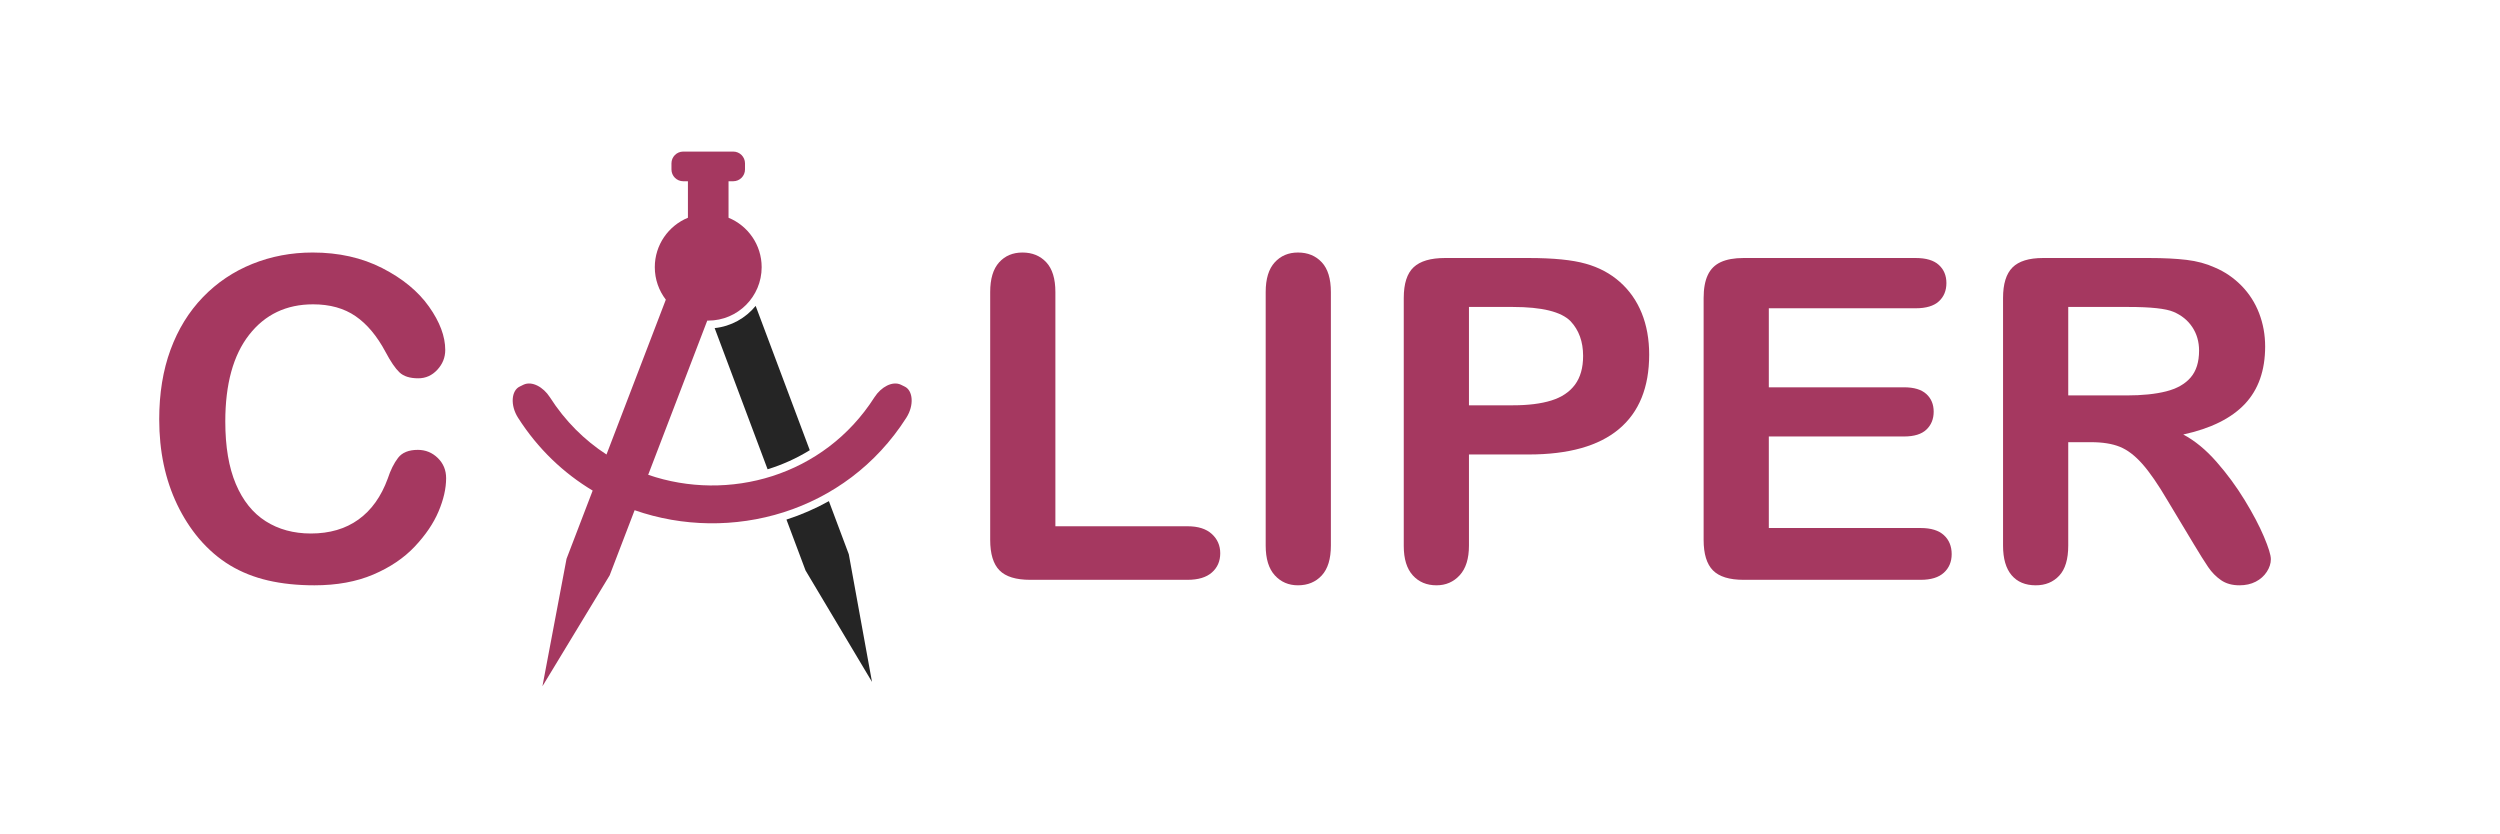
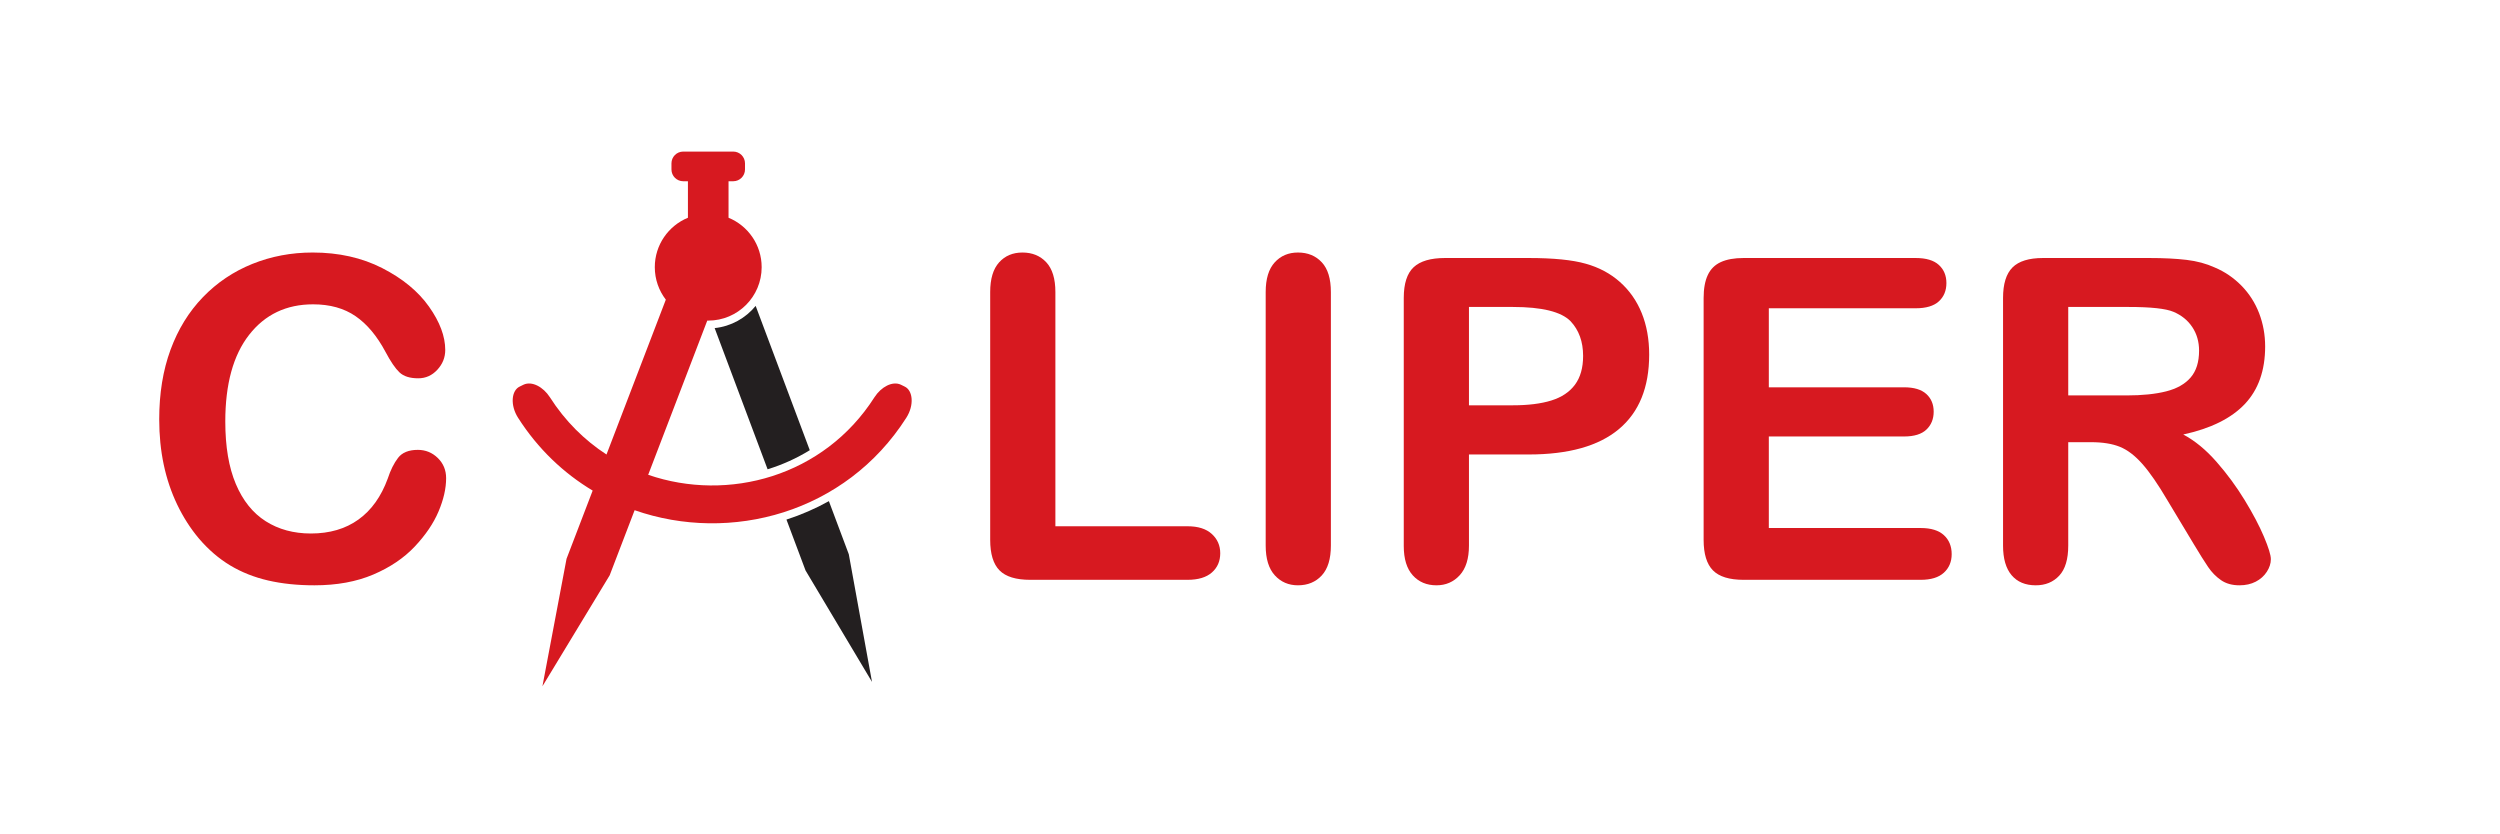
<svg xmlns="http://www.w3.org/2000/svg" version="1.1" width="1224.55pt" height="408.18pt" viewBox="0 0 1224.55 408.18">
  <defs>
    <clipPath id="clip_0">
      <path transform="matrix(1,0,0,-1,-302.85,1690.57)" d="M0 2000H2000V0H0Z" />
    </clipPath>
  </defs>
  <g id="layer_1" data-name="">
    <g clip-path="url(#clip_0)">
-       <path transform="matrix(1,0,0,-1,443.0865,189.3292)" d="M0 0C-.625 .304-1.246 .609-1.864 .914-5.984 2.821-11.525-.234-14.744-5.237-39.517-44.072-86.395-56.736-125.594-43.239L-96.649 32.303C-96.493 32.299-96.339 32.291-96.182 32.291-81.726 32.291-70.011 44.008-70.011 58.463-70.011 69.397-76.715 78.759-86.236 82.673V100.55H-83.929C-80.762 100.55-78.169 103.142-78.169 106.31V109.325C-78.169 112.493-80.762 115.085-83.929 115.085H-108.431C-111.602 115.085-114.191 112.493-114.191 109.325V106.31C-114.191 103.142-111.602 100.55-108.431 100.55H-106.126V82.673C-115.647 78.759-122.353 69.397-122.353 58.463-122.353 52.475-120.338 46.959-116.953 42.549L-146.014-33.297C-156.731-26.337-166.25-16.986-173.746-5.237-176.962-.235-182.505 2.821-186.622 .914-187.244 .609-187.868 .304-188.489 0-192.595-1.891-193.282-9.133-189.326-15.312-179.584-30.584-166.979-42.463-152.785-50.969L-165.583-84.37-177.392-146.813-144.453-92.467-132.238-60.582C-85.259-77.005-28.898-61.922 .836-15.312 4.793-9.133 4.105-1.891 0 0" fill="#a53860" />
-       <path transform="matrix(1,0,0,-1,350.0523,160.7111)" d="M0 0 25.933-69.155C33.224-66.907 40.156-63.769 46.593-59.805L20.086 10.878C15.204 4.907 8.075 .847 0 0" fill="#252525" />
-       <path transform="matrix(1,0,0,-1,406.0045,245.4713)" d="M0 0C-6.591-3.664-13.547-6.696-20.782-9.028L-11.433-33.953 21.118-88.533 9.754-26.008Z" fill="#252525" />
-       <path transform="matrix(1,0,0,-1,218.5211,234.2247)" d="M0 0C0-5.018-1.237-10.448-3.71-16.29-6.183-22.133-10.072-27.867-15.376-33.494-20.682-39.122-27.456-43.692-35.698-47.203-43.942-50.714-53.547-52.472-64.515-52.472-72.831-52.472-80.393-51.682-87.202-50.106-94.013-48.53-100.196-46.074-105.75-42.741-111.306-39.408-116.414-35.018-121.073-29.569-125.231-24.623-128.779-19.085-131.717-12.957-134.658-6.828-136.862-.287-138.33 6.667-139.8 13.619-140.535 21.002-140.535 28.816-140.535 41.504-138.69 52.865-134.997 62.902-131.306 72.937-126.019 81.521-119.137 88.654-112.255 95.786-104.191 101.216-94.944 104.944-85.697 108.67-75.842 110.535-65.375 110.535-52.617 110.535-41.254 107.99-31.29 102.901-21.327 97.81-13.693 91.52-8.387 84.03-3.083 76.539-.43 69.461-.43 62.794-.43 59.139-1.721 55.913-4.301 53.117-6.882 50.321-10 48.924-13.656 48.924-17.742 48.924-20.806 49.892-22.849 51.827-24.892 53.762-27.168 57.096-29.677 61.827-33.835 69.639-38.728 75.482-44.354 79.353-49.982 83.224-56.917 85.159-65.16 85.159-78.278 85.159-88.726 80.176-96.503 70.213-104.282 60.249-108.169 46.091-108.169 27.741-108.169 15.483-106.449 5.286-103.008-2.849-99.568-10.986-94.694-17.061-88.385-21.075-82.078-25.09-74.694-27.096-66.235-27.096-57.06-27.096-49.3-24.821-42.956-20.268-36.612-15.717-31.827-9.032-28.602-.215-27.241 3.941-25.556 7.329-23.548 9.946-21.542 12.562-18.316 13.871-13.871 13.871-10.072 13.871-6.811 12.543-4.086 9.892-1.363 7.239 0 3.941 0 0" fill="#a53860" />
-       <path transform="matrix(1,0,0,-1,516.9498,143.0441)" d="M0 0V-114.729H64.729C69.891-114.729 73.851-115.983 76.611-118.492 79.37-121.002 80.75-124.155 80.75-127.954 80.75-131.825 79.388-134.961 76.665-137.362 73.939-139.765 69.961-140.964 64.729-140.964H-12.365C-19.319-140.964-24.319-139.424-27.365-136.341-30.413-133.26-31.935-128.276-31.935-121.395V0C-31.935 6.452-30.483 11.29-27.58 14.516-24.677 17.742-20.86 19.354-16.129 19.354-11.327 19.354-7.438 17.758-4.462 14.57-1.489 11.379 0 6.522 0 0" fill="#a53860" />
-       <path transform="matrix(1,0,0,-1,619.9581,267.2345)" d="M0 0V124.19C0 130.642 1.468 135.48 4.409 138.706 7.347 141.932 11.146 143.545 15.806 143.545 20.608 143.545 24.497 141.949 27.473 138.76 30.446 135.57 31.935 130.712 31.935 124.19V0C31.935-6.524 30.446-11.398 27.473-14.624 24.497-17.849 20.608-19.462 15.806-19.462 11.218-19.462 7.436-17.831 4.462-14.57 1.487-11.309 0-6.452 0 0" fill="#a53860" />
-       <path transform="matrix(1,0,0,-1,741.0309,150.3556)" d="M0 0H-21.505V-48.171H0C7.526-48.171 13.816-47.383 18.87-45.806 23.924-44.229 27.776-41.649 30.429-38.063 33.08-34.48 34.407-29.784 34.407-23.978 34.407-17.026 32.364-11.362 28.278-6.989 23.69-2.331 14.264 0 0 0M7.741-72.256H-21.505V-116.879C-21.505-123.26-23.011-128.099-26.021-131.395-29.032-134.691-32.832-136.341-37.419-136.341-42.222-136.341-46.093-134.709-49.032-131.449-51.972-128.187-53.44-123.403-53.44-117.094V4.408C-53.44 11.433-51.827 16.451-48.602 19.462-45.376 22.473-40.251 23.978-33.226 23.978H7.741C19.854 23.978 29.174 23.045 35.698 21.182 42.148 19.39 47.723 16.414 52.418 12.258 57.111 8.1 60.678 3.011 63.117-3.011 65.553-9.032 66.771-15.806 66.771-23.333 66.771-39.391 61.826-51.558 51.934-59.837 42.041-68.117 27.311-72.256 7.741-72.256" fill="#a53860" />
-       <path transform="matrix(1,0,0,-1,938.3375,151.0006)" d="M0 0H-71.934V-38.709H-5.698C-.825-38.709 2.813-39.803 5.215-41.988 7.616-44.176 8.817-47.061 8.817-50.644 8.817-54.229 7.635-57.149 5.269-59.407 2.903-61.666-.753-62.794-5.698-62.794H-71.934V-107.632H2.474C7.49-107.632 11.271-108.798 13.817-111.126 16.36-113.457 17.634-116.557 17.634-120.427 17.634-124.156 16.36-127.185 13.817-129.513 11.271-131.844 7.49-133.008 2.474-133.008H-84.299C-91.253-133.008-96.253-131.467-99.299-128.384-102.347-125.303-103.868-120.32-103.868-113.438V5.053C-103.868 9.64-103.188 13.387-101.825 16.29-100.465 19.193-98.331 21.307-95.428 22.634-92.524 23.959-88.815 24.623-84.299 24.623H0C5.089 24.623 8.871 23.494 11.344 21.236 13.817 18.978 15.054 16.021 15.054 12.365 15.054 8.637 13.817 5.645 11.344 3.387 8.871 1.129 5.089 0 0 0" fill="#a53860" />
-       <path transform="matrix(1,0,0,-1,1042.528,150.3556)" d="M0 0H-29.461V-43.333H-.859C6.81-43.333 13.262-42.67 18.495-41.343 23.727-40.018 27.724-37.76 30.483-34.569 33.242-31.38 34.623-26.989 34.623-21.397 34.623-17.026 33.511-13.172 31.29-9.838 29.067-6.505 25.984-4.016 22.043-2.366 18.314-.79 10.968 0 0 0M-18.278-66.235H-29.461V-116.879C-29.461-123.545-30.932-128.457-33.87-131.61-36.81-134.763-40.644-136.341-45.375-136.341-50.466-136.341-54.407-134.691-57.202-131.395-59.998-128.099-61.396-123.26-61.396-116.879V4.408C-61.396 11.29-59.855 16.271-56.772 19.354-53.691 22.436-48.708 23.978-41.826 23.978H10.107C17.275 23.978 23.404 23.672 28.494 23.064 33.583 22.454 38.172 21.217 42.258 19.354 47.204 17.274 51.575 14.301 55.376 10.43 59.174 6.559 62.059 2.06 64.031-3.064 66.002-8.19 66.988-13.621 66.988-19.354 66.988-31.111 63.672-40.501 57.042-47.526 50.411-54.552 40.357-59.533 26.882-62.472 32.543-65.482 37.957-69.928 43.118-75.805 48.279-81.683 52.884-87.938 56.935-94.568 60.983-101.199 64.139-107.185 66.396-112.524 68.654-117.865 69.784-121.54 69.784-123.545 69.784-125.625 69.12-127.685 67.795-129.728 66.468-131.771 64.658-133.384 62.364-134.567 60.069-135.75 57.419-136.341 54.408-136.341 50.822-136.341 47.812-135.498 45.376-133.814 42.938-132.131 40.841-129.997 39.086-127.417 37.328-124.836 34.946-121.037 31.936-116.019L19.14-94.729C14.552-86.917 10.447-80.966 6.828-76.88 3.208-72.794-.467-69.999-4.193-68.493-7.921-66.988-12.617-66.235-18.278-66.235" fill="#a53860" />
+       <path transform="matrix(1,0,0,-1,443.0865,189.3292)" d="M0 0C-.625 .304-1.246 .609-1.864 .914-5.984 2.821-11.525-.234-14.744-5.237-39.517-44.072-86.395-56.736-125.594-43.239L-96.649 32.303C-96.493 32.299-96.339 32.291-96.182 32.291-81.726 32.291-70.011 44.008-70.011 58.463-70.011 69.397-76.715 78.759-86.236 82.673V100.55H-83.929C-80.762 100.55-78.169 103.142-78.169 106.31V109.325C-78.169 112.493-80.762 115.085-83.929 115.085H-108.431C-111.602 115.085-114.191 112.493-114.191 109.325V106.31C-114.191 103.142-111.602 100.55-108.431 100.55H-106.126V82.673C-115.647 78.759-122.353 69.397-122.353 58.463-122.353 52.475-120.338 46.959-116.953 42.549L-146.014-33.297C-156.731-26.337-166.25-16.986-173.746-5.237-176.962-.235-182.505 2.821-186.622 .914-187.244 .609-187.868 .304-188.489 0-192.595-1.891-193.282-9.133-189.326-15.312-179.584-30.584-166.979-42.463-152.785-50.969L-165.583-84.37-177.392-146.813-144.453-92.467-132.238-60.582C-85.259-77.005-28.898-61.922 .836-15.312 4.793-9.133 4.105-1.891 0 0" fill="#d71920" />
+       <path transform="matrix(1,0,0,-1,350.0523,160.7111)" d="M0 0 25.933-69.155C33.224-66.907 40.156-63.769 46.593-59.805L20.086 10.878C15.204 4.907 8.075 .847 0 0" fill="#231f20" />
+       <path transform="matrix(1,0,0,-1,406.0045,245.4713)" d="M0 0C-6.591-3.664-13.547-6.696-20.782-9.028L-11.433-33.953 21.118-88.533 9.754-26.008Z" fill="#231f20" />
+       <path transform="matrix(1,0,0,-1,218.5211,234.2247)" d="M0 0C0-5.018-1.237-10.448-3.71-16.29-6.183-22.133-10.072-27.867-15.376-33.494-20.682-39.122-27.456-43.692-35.698-47.203-43.942-50.714-53.547-52.472-64.515-52.472-72.831-52.472-80.393-51.682-87.202-50.106-94.013-48.53-100.196-46.074-105.75-42.741-111.306-39.408-116.414-35.018-121.073-29.569-125.231-24.623-128.779-19.085-131.717-12.957-134.658-6.828-136.862-.287-138.33 6.667-139.8 13.619-140.535 21.002-140.535 28.816-140.535 41.504-138.69 52.865-134.997 62.902-131.306 72.937-126.019 81.521-119.137 88.654-112.255 95.786-104.191 101.216-94.944 104.944-85.697 108.67-75.842 110.535-65.375 110.535-52.617 110.535-41.254 107.99-31.29 102.901-21.327 97.81-13.693 91.52-8.387 84.03-3.083 76.539-.43 69.461-.43 62.794-.43 59.139-1.721 55.913-4.301 53.117-6.882 50.321-10 48.924-13.656 48.924-17.742 48.924-20.806 49.892-22.849 51.827-24.892 53.762-27.168 57.096-29.677 61.827-33.835 69.639-38.728 75.482-44.354 79.353-49.982 83.224-56.917 85.159-65.16 85.159-78.278 85.159-88.726 80.176-96.503 70.213-104.282 60.249-108.169 46.091-108.169 27.741-108.169 15.483-106.449 5.286-103.008-2.849-99.568-10.986-94.694-17.061-88.385-21.075-82.078-25.09-74.694-27.096-66.235-27.096-57.06-27.096-49.3-24.821-42.956-20.268-36.612-15.717-31.827-9.032-28.602-.215-27.241 3.941-25.556 7.329-23.548 9.946-21.542 12.562-18.316 13.871-13.871 13.871-10.072 13.871-6.811 12.543-4.086 9.892-1.363 7.239 0 3.941 0 0" fill="#d71920" />
+       <path transform="matrix(1,0,0,-1,516.9498,143.0441)" d="M0 0V-114.729H64.729C69.891-114.729 73.851-115.983 76.611-118.492 79.37-121.002 80.75-124.155 80.75-127.954 80.75-131.825 79.388-134.961 76.665-137.362 73.939-139.765 69.961-140.964 64.729-140.964H-12.365C-19.319-140.964-24.319-139.424-27.365-136.341-30.413-133.26-31.935-128.276-31.935-121.395V0C-31.935 6.452-30.483 11.29-27.58 14.516-24.677 17.742-20.86 19.354-16.129 19.354-11.327 19.354-7.438 17.758-4.462 14.57-1.489 11.379 0 6.522 0 0" fill="#d71920" />
+       <path transform="matrix(1,0,0,-1,619.9581,267.2345)" d="M0 0V124.19C0 130.642 1.468 135.48 4.409 138.706 7.347 141.932 11.146 143.545 15.806 143.545 20.608 143.545 24.497 141.949 27.473 138.76 30.446 135.57 31.935 130.712 31.935 124.19V0C31.935-6.524 30.446-11.398 27.473-14.624 24.497-17.849 20.608-19.462 15.806-19.462 11.218-19.462 7.436-17.831 4.462-14.57 1.487-11.309 0-6.452 0 0" fill="#d71920" />
+       <path transform="matrix(1,0,0,-1,741.0309,150.3556)" d="M0 0H-21.505V-48.171H0C7.526-48.171 13.816-47.383 18.87-45.806 23.924-44.229 27.776-41.649 30.429-38.063 33.08-34.48 34.407-29.784 34.407-23.978 34.407-17.026 32.364-11.362 28.278-6.989 23.69-2.331 14.264 0 0 0M7.741-72.256H-21.505V-116.879C-21.505-123.26-23.011-128.099-26.021-131.395-29.032-134.691-32.832-136.341-37.419-136.341-42.222-136.341-46.093-134.709-49.032-131.449-51.972-128.187-53.44-123.403-53.44-117.094V4.408C-53.44 11.433-51.827 16.451-48.602 19.462-45.376 22.473-40.251 23.978-33.226 23.978H7.741C19.854 23.978 29.174 23.045 35.698 21.182 42.148 19.39 47.723 16.414 52.418 12.258 57.111 8.1 60.678 3.011 63.117-3.011 65.553-9.032 66.771-15.806 66.771-23.333 66.771-39.391 61.826-51.558 51.934-59.837 42.041-68.117 27.311-72.256 7.741-72.256" fill="#d71920" />
+       <path transform="matrix(1,0,0,-1,938.3375,151.0006)" d="M0 0H-71.934V-38.709H-5.698C-.825-38.709 2.813-39.803 5.215-41.988 7.616-44.176 8.817-47.061 8.817-50.644 8.817-54.229 7.635-57.149 5.269-59.407 2.903-61.666-.753-62.794-5.698-62.794H-71.934V-107.632H2.474C7.49-107.632 11.271-108.798 13.817-111.126 16.36-113.457 17.634-116.557 17.634-120.427 17.634-124.156 16.36-127.185 13.817-129.513 11.271-131.844 7.49-133.008 2.474-133.008H-84.299C-91.253-133.008-96.253-131.467-99.299-128.384-102.347-125.303-103.868-120.32-103.868-113.438V5.053C-103.868 9.64-103.188 13.387-101.825 16.29-100.465 19.193-98.331 21.307-95.428 22.634-92.524 23.959-88.815 24.623-84.299 24.623H0C5.089 24.623 8.871 23.494 11.344 21.236 13.817 18.978 15.054 16.021 15.054 12.365 15.054 8.637 13.817 5.645 11.344 3.387 8.871 1.129 5.089 0 0 0" fill="#d71920" />
+       <path transform="matrix(1,0,0,-1,1042.528,150.3556)" d="M0 0H-29.461V-43.333H-.859C6.81-43.333 13.262-42.67 18.495-41.343 23.727-40.018 27.724-37.76 30.483-34.569 33.242-31.38 34.623-26.989 34.623-21.397 34.623-17.026 33.511-13.172 31.29-9.838 29.067-6.505 25.984-4.016 22.043-2.366 18.314-.79 10.968 0 0 0M-18.278-66.235H-29.461V-116.879C-29.461-123.545-30.932-128.457-33.87-131.61-36.81-134.763-40.644-136.341-45.375-136.341-50.466-136.341-54.407-134.691-57.202-131.395-59.998-128.099-61.396-123.26-61.396-116.879V4.408C-61.396 11.29-59.855 16.271-56.772 19.354-53.691 22.436-48.708 23.978-41.826 23.978H10.107C17.275 23.978 23.404 23.672 28.494 23.064 33.583 22.454 38.172 21.217 42.258 19.354 47.204 17.274 51.575 14.301 55.376 10.43 59.174 6.559 62.059 2.06 64.031-3.064 66.002-8.19 66.988-13.621 66.988-19.354 66.988-31.111 63.672-40.501 57.042-47.526 50.411-54.552 40.357-59.533 26.882-62.472 32.543-65.482 37.957-69.928 43.118-75.805 48.279-81.683 52.884-87.938 56.935-94.568 60.983-101.199 64.139-107.185 66.396-112.524 68.654-117.865 69.784-121.54 69.784-123.545 69.784-125.625 69.12-127.685 67.795-129.728 66.468-131.771 64.658-133.384 62.364-134.567 60.069-135.75 57.419-136.341 54.408-136.341 50.822-136.341 47.812-135.498 45.376-133.814 42.938-132.131 40.841-129.997 39.086-127.417 37.328-124.836 34.946-121.037 31.936-116.019L19.14-94.729C14.552-86.917 10.447-80.966 6.828-76.88 3.208-72.794-.467-69.999-4.193-68.493-7.921-66.988-12.617-66.235-18.278-66.235" fill="#d71920" />
    </g>
  </g>
</svg>
